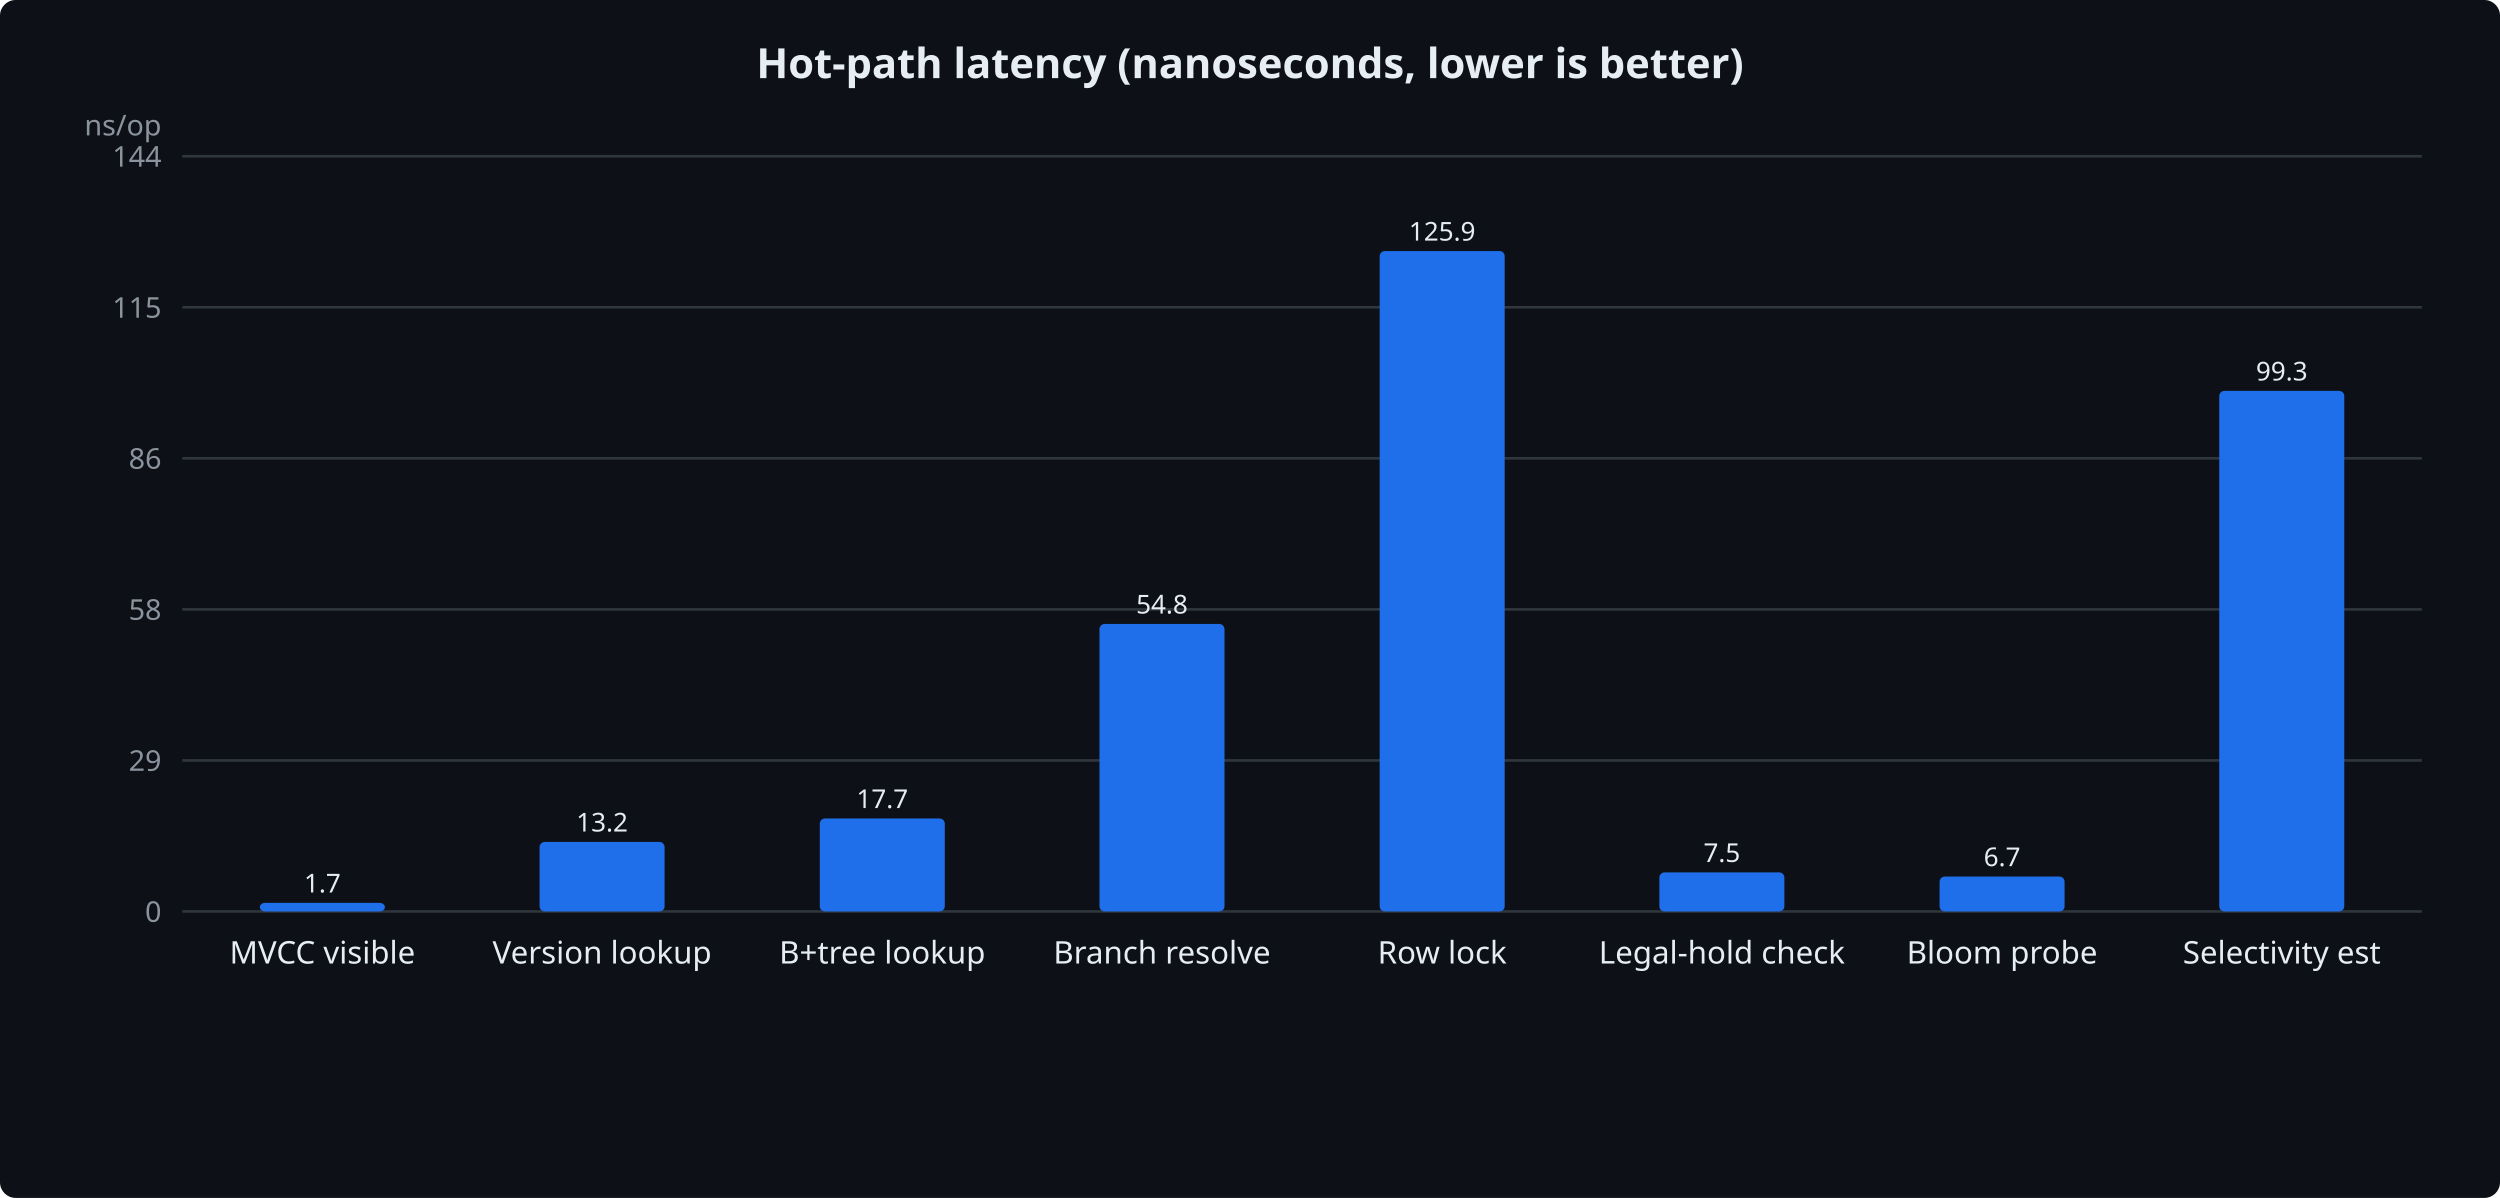
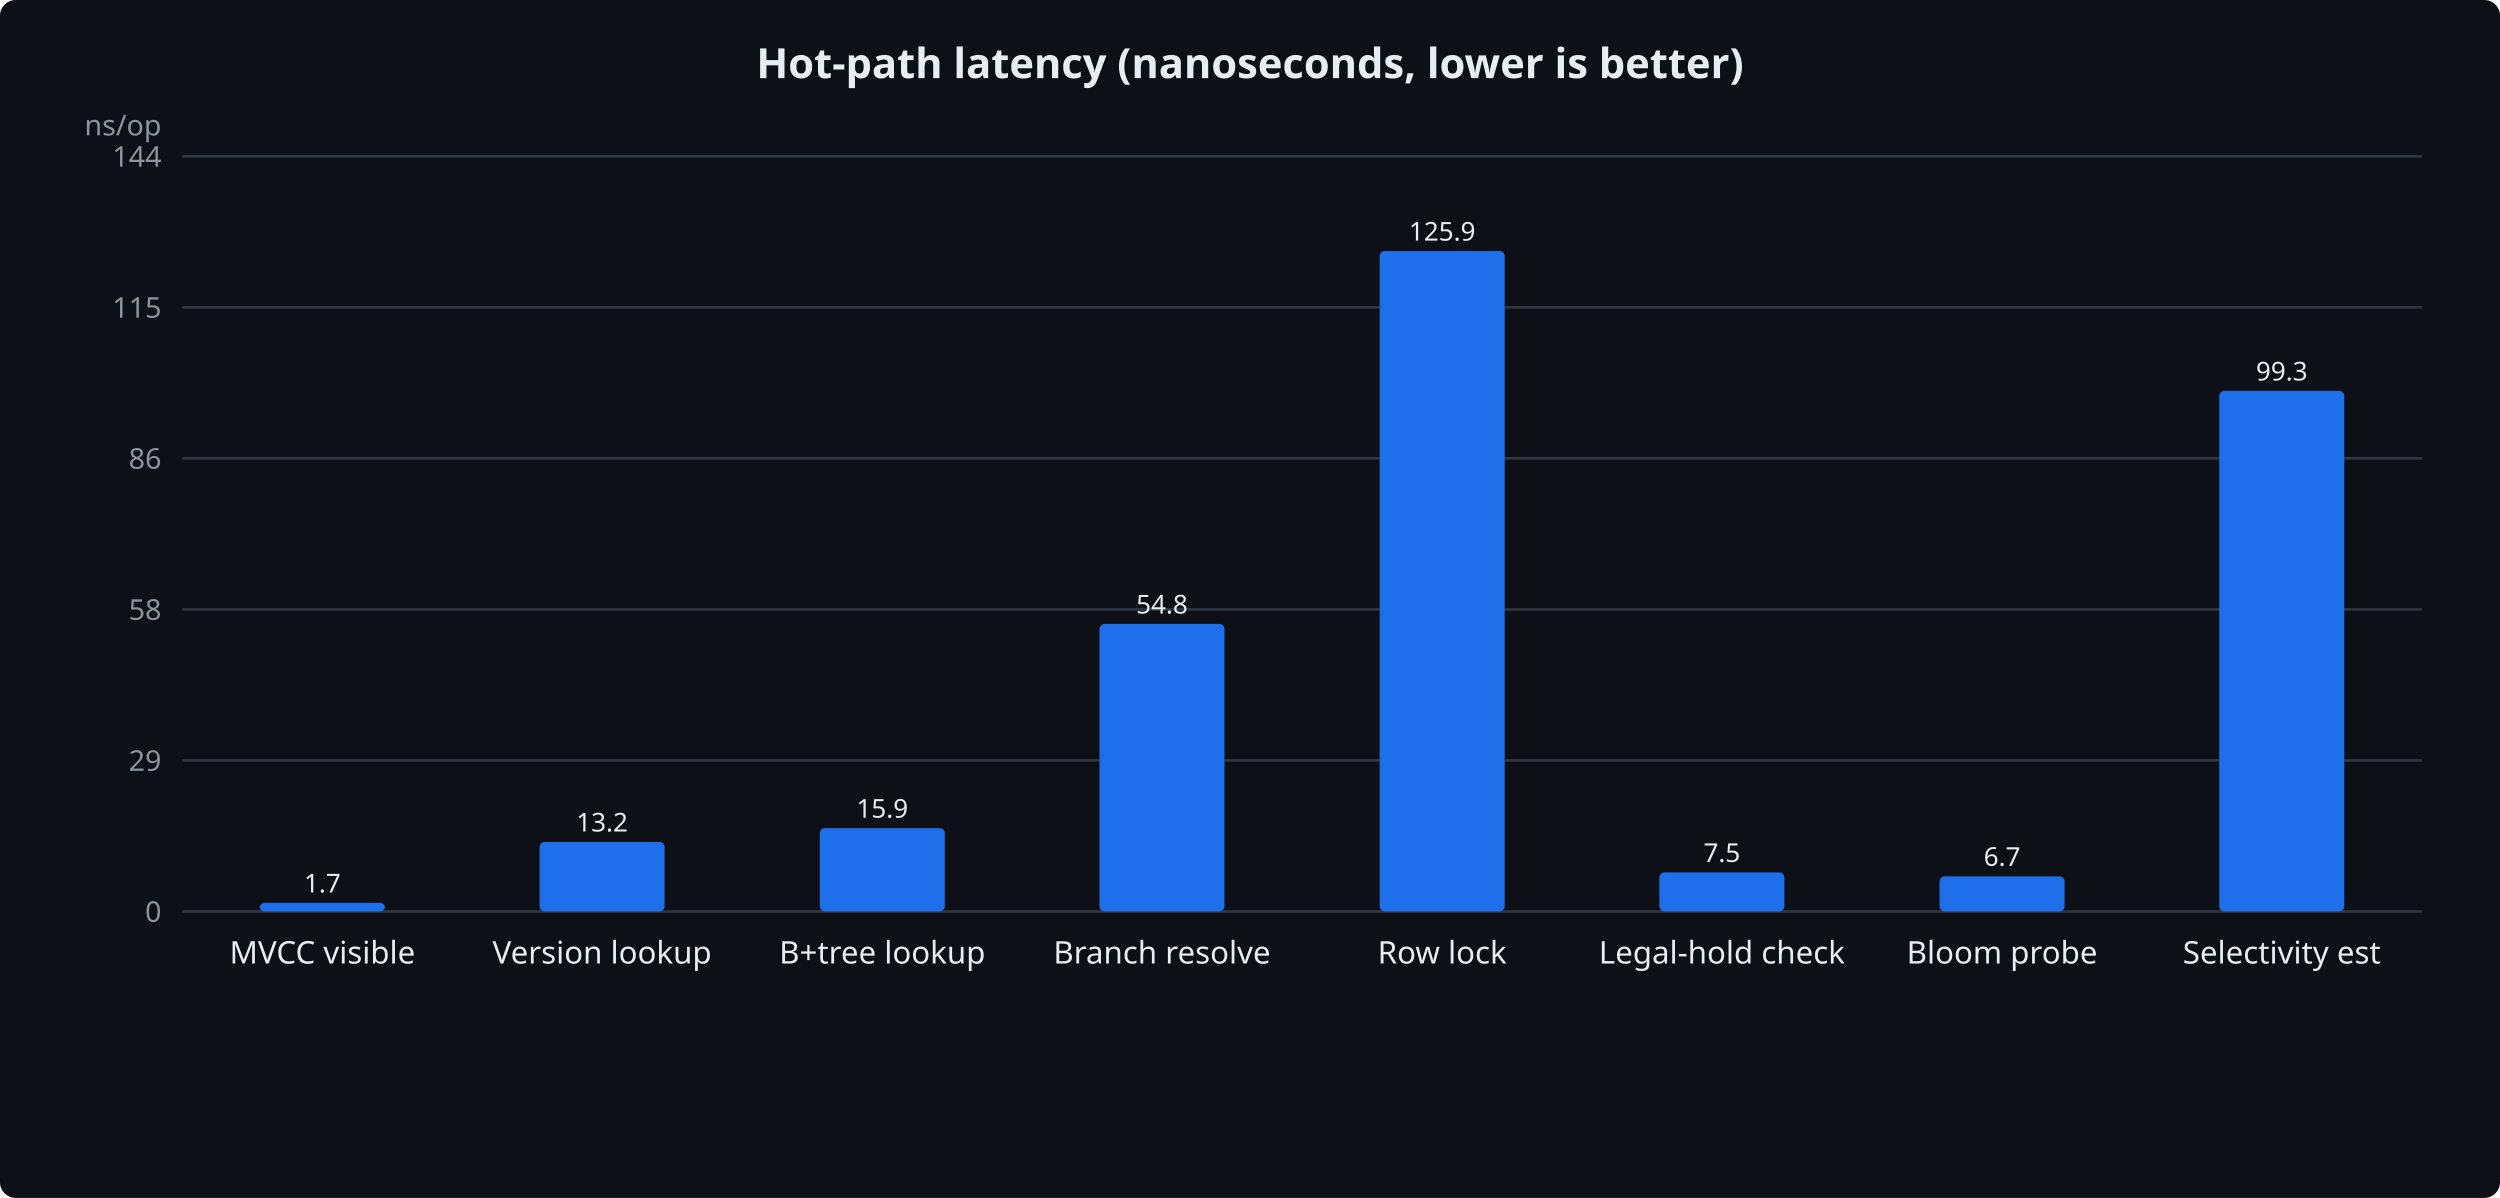
<svg xmlns="http://www.w3.org/2000/svg" viewBox="0 0 960 460" width="100%" font-family="ui-sans-serif, system-ui, sans-serif">
  <rect width="960" height="460" fill="#0d1117" rx="6" />
  <text x="480.0" y="30" text-anchor="middle" fill="#e6edf3" font-size="16" font-weight="600">Hot-path latency (nanoseconds, lower is better)</text>
  <line x1="70" y1="350.0" x2="930" y2="350.0" stroke="#30363d" stroke-width="1" />
  <text x="62" y="354.0" text-anchor="end" fill="#8b949e" font-size="11">0</text>
  <line x1="70" y1="292.0" x2="930" y2="292.0" stroke="#30363d" stroke-width="1" />
  <text x="62" y="296.0" text-anchor="end" fill="#8b949e" font-size="11">29</text>
  <line x1="70" y1="234.0" x2="930" y2="234.0" stroke="#30363d" stroke-width="1" />
  <text x="62" y="238.0" text-anchor="end" fill="#8b949e" font-size="11">58</text>
  <line x1="70" y1="176.0" x2="930" y2="176.0" stroke="#30363d" stroke-width="1" />
  <text x="62" y="180.0" text-anchor="end" fill="#8b949e" font-size="11">86</text>
  <line x1="70" y1="118.0" x2="930" y2="118.0" stroke="#30363d" stroke-width="1" />
  <text x="62" y="122.0" text-anchor="end" fill="#8b949e" font-size="11">115</text>
  <line x1="70" y1="60.0" x2="930" y2="60.0" stroke="#30363d" stroke-width="1" />
  <text x="62" y="64.0" text-anchor="end" fill="#8b949e" font-size="11">144</text>
  <text x="62" y="52" text-anchor="end" fill="#8b949e" font-size="11">ns/op</text>
  <rect x="99.8" y="346.7" width="48.0" height="3.3" fill="#1f6feb" rx="2" />
  <text x="123.8" y="342.7" text-anchor="middle" fill="#e6edf3" font-size="10">1.7</text>
  <text x="123.8" y="370" text-anchor="middle" fill="#e6edf3" font-size="12">MVCC visible</text>
  <rect x="207.2" y="323.3" width="48.0" height="26.7" fill="#1f6feb" rx="2" />
  <text x="231.2" y="319.3" text-anchor="middle" fill="#e6edf3" font-size="10">13.2</text>
  <text x="231.2" y="370" text-anchor="middle" fill="#e6edf3" font-size="12">Version lookup</text>
-   <rect x="314.8" y="314.3" width="48.0" height="35.7" fill="#1f6feb" rx="2" />
-   <text x="338.8" y="310.3" text-anchor="middle" fill="#e6edf3" font-size="10">17.7</text>
+   <rect x="314.8" y="318.0" width="48.0" height="32.0" fill="#1f6feb" rx="2" />
+   <text x="338.8" y="314.0" text-anchor="middle" fill="#e6edf3" font-size="10">15.9</text>
  <text x="338.8" y="370" text-anchor="middle" fill="#e6edf3" font-size="12">B+tree lookup</text>
  <rect x="422.2" y="239.6" width="48.0" height="110.4" fill="#1f6feb" rx="2" />
  <text x="446.2" y="235.6" text-anchor="middle" fill="#e6edf3" font-size="10">54.8</text>
  <text x="446.2" y="370" text-anchor="middle" fill="#e6edf3" font-size="12">Branch resolve</text>
  <rect x="529.8" y="96.4" width="48.0" height="253.6" fill="#1f6feb" rx="2" />
  <text x="553.8" y="92.4" text-anchor="middle" fill="#e6edf3" font-size="10">125.9</text>
  <text x="553.8" y="370" text-anchor="middle" fill="#e6edf3" font-size="12">Row lock</text>
  <rect x="637.2" y="335.0" width="48.0" height="15.0" fill="#1f6feb" rx="2" />
  <text x="661.2" y="331.0" text-anchor="middle" fill="#e6edf3" font-size="10">7.5</text>
  <text x="661.2" y="370" text-anchor="middle" fill="#e6edf3" font-size="12">Legal-hold check</text>
-   <rect x="744.8" y="336.6" width="48.0" height="13.4" fill="#1f6feb" rx="2" />
-   <text x="768.8" y="332.6" text-anchor="middle" fill="#e6edf3" font-size="10">6.7</text>
+   <rect x="744.8" y="336.5" width="48.0" height="13.5" fill="#1f6feb" rx="2" />
+   <text x="768.8" y="332.5" text-anchor="middle" fill="#e6edf3" font-size="10">6.7</text>
  <text x="768.8" y="370" text-anchor="middle" fill="#e6edf3" font-size="12">Bloom probe</text>
  <rect x="852.2" y="150.1" width="48.0" height="199.9" fill="#1f6feb" rx="2" />
  <text x="876.2" y="146.1" text-anchor="middle" fill="#e6edf3" font-size="10">99.3</text>
  <text x="876.2" y="370" text-anchor="middle" fill="#e6edf3" font-size="12">Selectivity est</text>
</svg>
